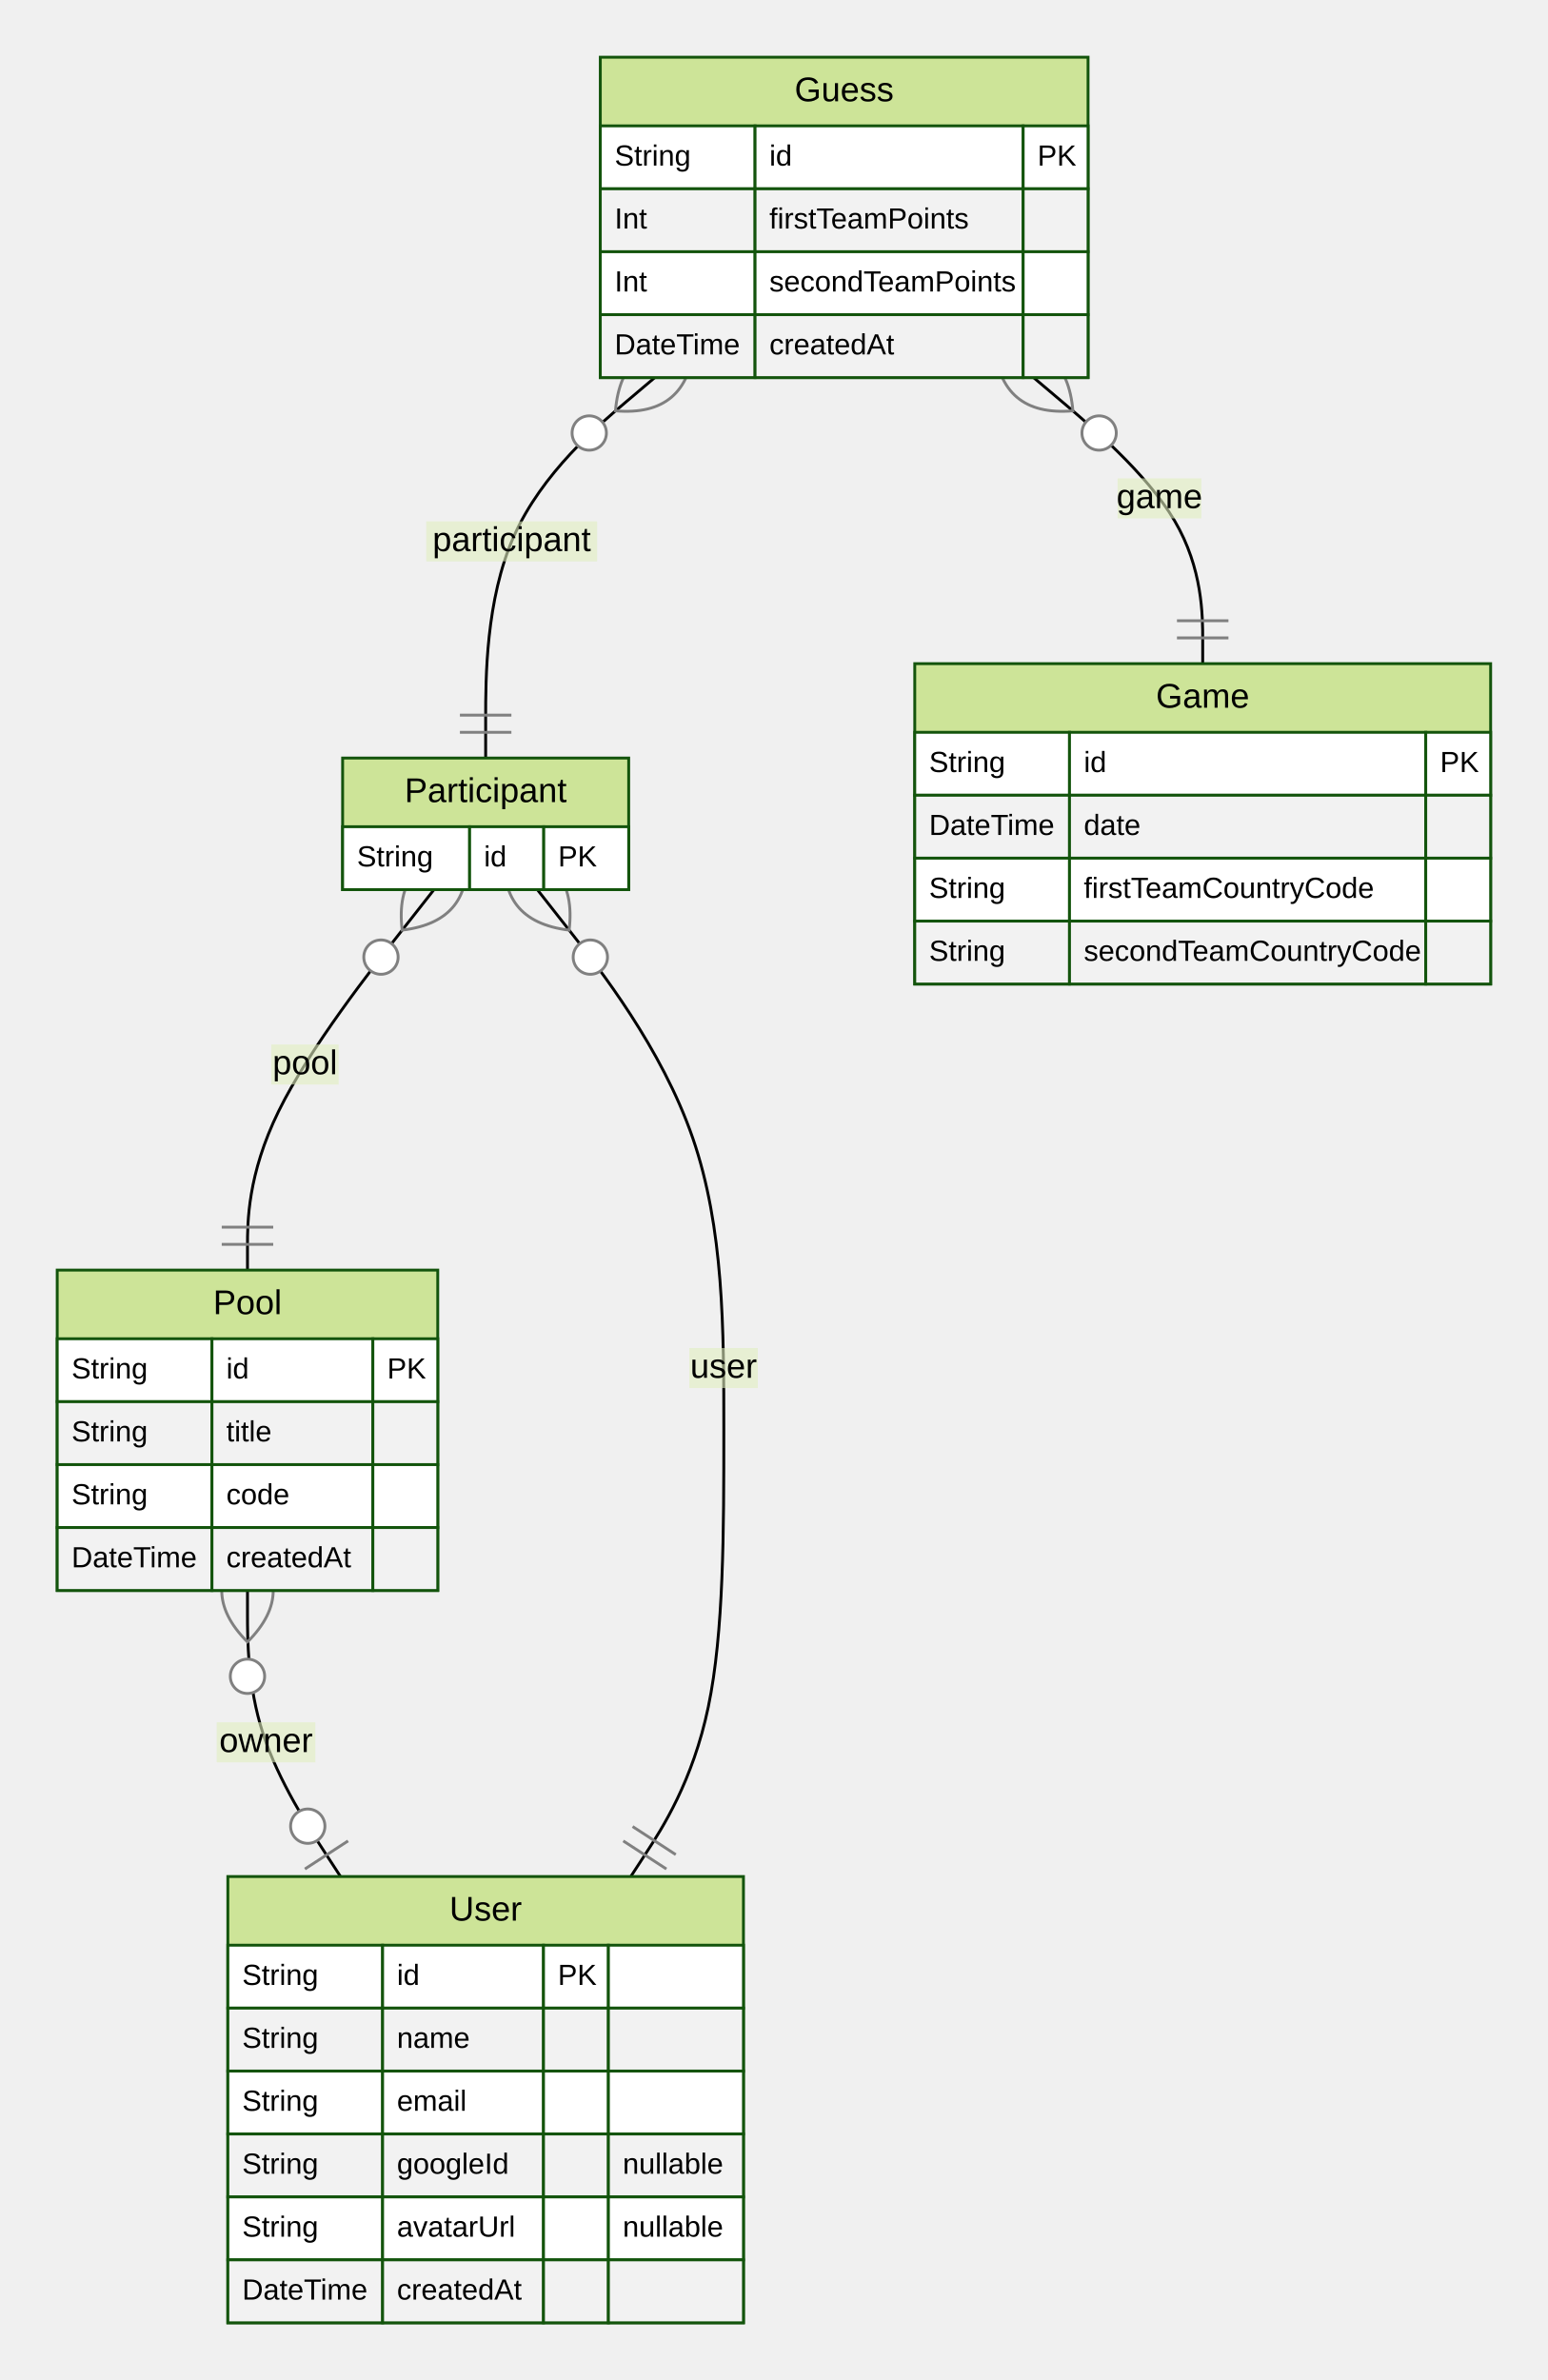
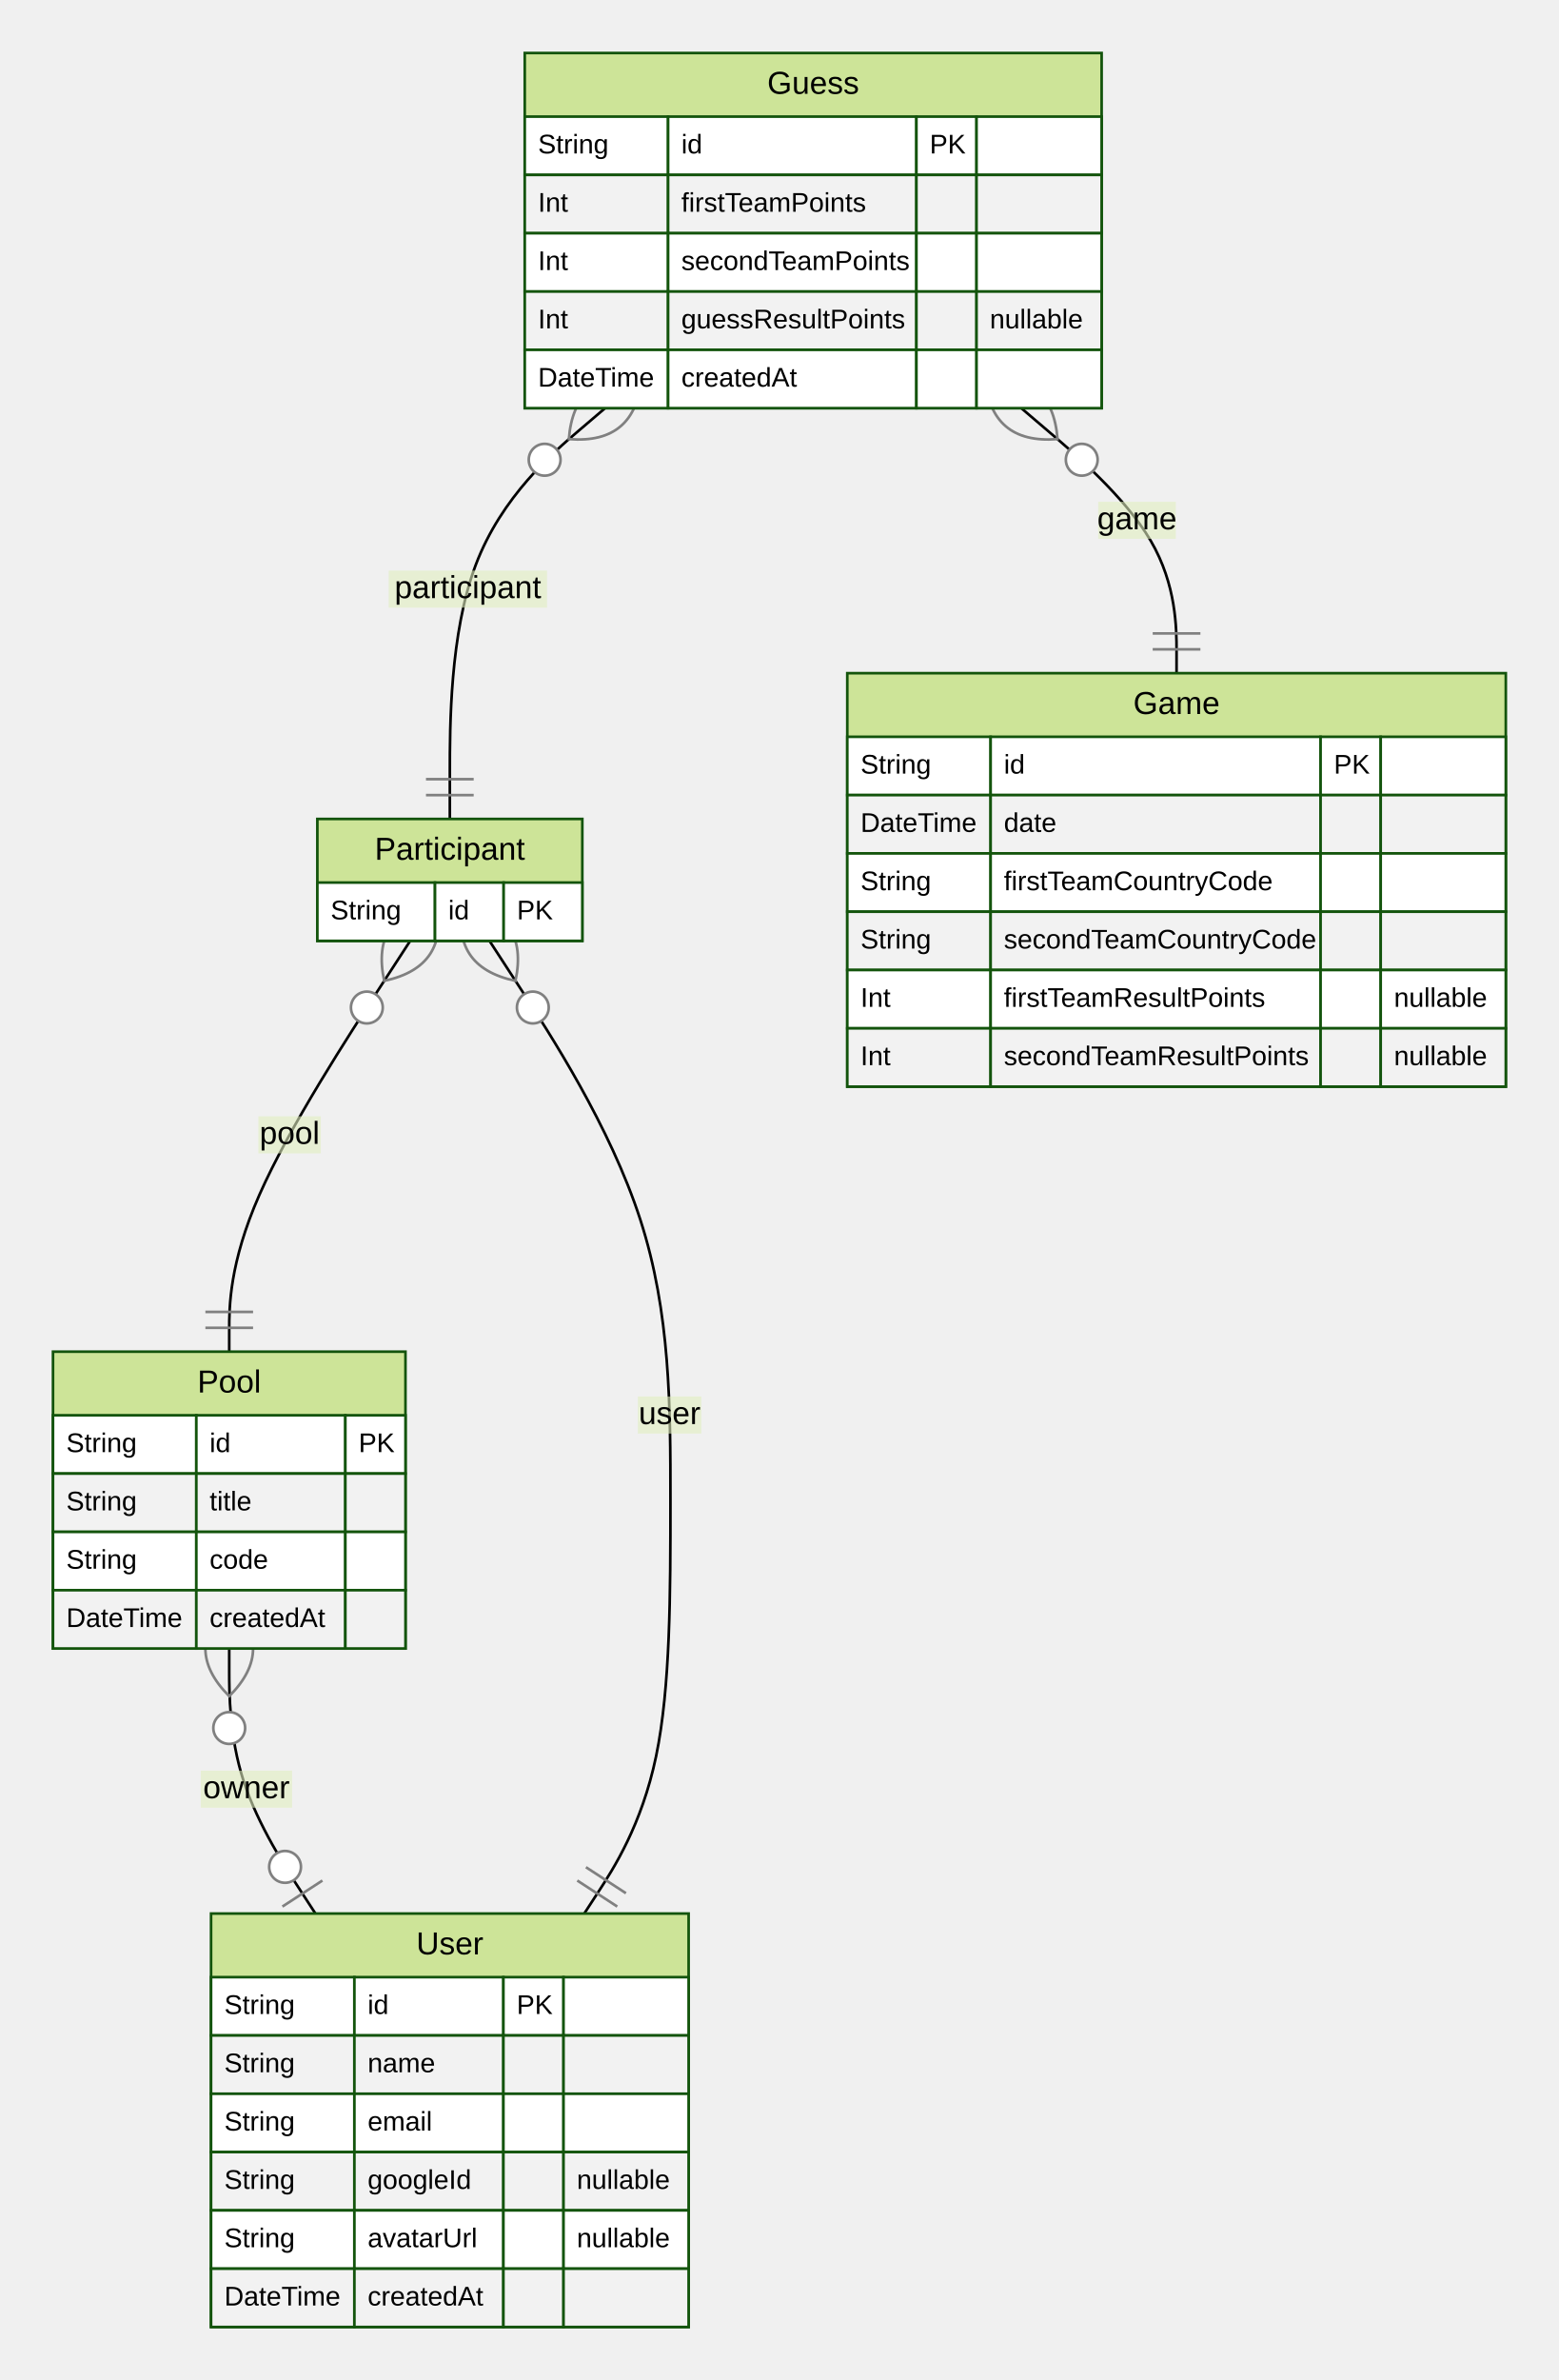
- <svg xmlns="http://www.w3.org/2000/svg" aria-labelledby="chart-title-mermaid-0 chart-desc-mermaid-0" role="img" viewBox="0 0 541.082 832" style="max-width: 541.082px; background-color: white;" width="100%" id="mermaid-0">
+ <svg xmlns="http://www.w3.org/2000/svg" aria-labelledby="chart-title-mermaid-0 chart-desc-mermaid-0" role="img" viewBox="0 0 588.295 898" style="max-width: 588.295px; background-color: white;" width="100%" id="mermaid-0">
  <style>#mermaid-0 {font-family:"trebuchet ms",verdana,arial,sans-serif;font-size:16px;fill:#000000;}#mermaid-0 .error-icon{fill:#552222;}#mermaid-0 .error-text{fill:#552222;stroke:#552222;}#mermaid-0 .edge-thickness-normal{stroke-width:2px;}#mermaid-0 .edge-thickness-thick{stroke-width:3.5px;}#mermaid-0 .edge-pattern-solid{stroke-dasharray:0;}#mermaid-0 .edge-pattern-dashed{stroke-dasharray:3;}#mermaid-0 .edge-pattern-dotted{stroke-dasharray:2;}#mermaid-0 .marker{fill:#000000;stroke:#000000;}#mermaid-0 .marker.cross{stroke:#000000;}#mermaid-0 svg{font-family:"trebuchet ms",verdana,arial,sans-serif;font-size:16px;}#mermaid-0 .entityBox{fill:#cde498;stroke:#13540c;}#mermaid-0 .attributeBoxOdd{fill:#ffffff;stroke:#13540c;}#mermaid-0 .attributeBoxEven{fill:#f2f2f2;stroke:#13540c;}#mermaid-0 .relationshipLabelBox{fill:hsl(78.158, 58.462%, 84.51%);opacity:0.7;background-color:hsl(78.158, 58.462%, 84.51%);}#mermaid-0 .relationshipLabelBox rect{opacity:0.5;}#mermaid-0 .relationshipLine{stroke:#000000;}#mermaid-0 :root{--mermaid-font-family:"trebuchet ms",verdana,arial,sans-serif;}</style>
  <g />
  <defs>
    <marker orient="auto" markerHeight="18" markerWidth="18" refY="9" refX="0" id="ONLY_ONE_START">
      <path d="M9,0 L9,18 M15,0 L15,18" fill="none" stroke="gray" />
    </marker>
  </defs>
  <defs>
    <marker orient="auto" markerHeight="18" markerWidth="18" refY="9" refX="18" id="ONLY_ONE_END">
      <path d="M3,0 L3,18 M9,0 L9,18" fill="none" stroke="gray" />
    </marker>
  </defs>
  <defs>
    <marker orient="auto" markerHeight="18" markerWidth="30" refY="9" refX="0" id="ZERO_OR_ONE_START">
      <circle r="6" cy="9" cx="21" fill="white" stroke="gray" />
      <path d="M9,0 L9,18" fill="none" stroke="gray" />
    </marker>
  </defs>
  <defs>
    <marker orient="auto" markerHeight="18" markerWidth="30" refY="9" refX="30" id="ZERO_OR_ONE_END">
      <circle r="6" cy="9" cx="9" fill="white" stroke="gray" />
      <path d="M21,0 L21,18" fill="none" stroke="gray" />
    </marker>
  </defs>
  <defs>
    <marker orient="auto" markerHeight="36" markerWidth="45" refY="18" refX="18" id="ONE_OR_MORE_START">
      <path d="M0,18 Q 18,0 36,18 Q 18,36 0,18 M42,9 L42,27" fill="none" stroke="gray" />
    </marker>
  </defs>
  <defs>
    <marker orient="auto" markerHeight="36" markerWidth="45" refY="18" refX="27" id="ONE_OR_MORE_END">
      <path d="M3,9 L3,27 M9,18 Q27,0 45,18 Q27,36 9,18" fill="none" stroke="gray" />
    </marker>
  </defs>
  <defs>
    <marker orient="auto" markerHeight="36" markerWidth="57" refY="18" refX="18" id="ZERO_OR_MORE_START">
      <circle r="6" cy="18" cx="48" fill="white" stroke="gray" />
      <path d="M0,18 Q18,0 36,18 Q18,36 0,18" fill="none" stroke="gray" />
    </marker>
  </defs>
  <defs>
    <marker orient="auto" markerHeight="36" markerWidth="57" refY="18" refX="39" id="ZERO_OR_MORE_END">
      <circle r="6" cy="18" cx="9" fill="white" stroke="gray" />
      <path d="M21,18 Q39,0 57,18 Q39,36 21,18" fill="none" stroke="gray" />
    </marker>
  </defs>
-   <path marker-start="url(#ZERO_OR_MORE_START)" marker-end="url(#ZERO_OR_ONE_END)" fill="none" stroke="gray" d="M86.513,556L86.513,564.333C86.513,572.667,86.513,589.333,91.934,606C97.354,622.667,108.195,639.333,113.615,647.667L119.035,656" class="er relationshipLine" />
-   <path marker-start="url(#ZERO_OR_MORE_START)" marker-end="url(#ONLY_ONE_END)" fill="none" stroke="gray" d="M187.835,311L198.7,324.833C209.565,338.667,231.296,366.333,242.161,397.833C253.026,429.333,253.026,464.667,253.026,500C253.026,535.333,253.026,570.667,247.606,596.667C242.186,622.667,231.345,639.333,225.925,647.667L220.504,656" class="er relationshipLine" />
-   <path marker-start="url(#ZERO_OR_MORE_START)" marker-end="url(#ONLY_ONE_END)" fill="none" stroke="gray" d="M151.705,311L140.839,324.833C129.974,338.667,108.244,366.333,97.378,388.5C86.513,410.667,86.513,427.333,86.513,435.667L86.513,444" class="er relationshipLine" />
-   <path marker-start="url(#ZERO_OR_MORE_START)" marker-end="url(#ONLY_ONE_END)" fill="none" stroke="gray" d="M361.309,132L371.162,140.333C381.015,148.667,400.72,165.333,410.573,182C420.426,198.667,420.426,215.333,420.426,223.667L420.426,232" class="er relationshipLine" />
-   <path marker-start="url(#ZERO_OR_MORE_START)" marker-end="url(#ONLY_ONE_END)" fill="none" stroke="gray" d="M228.887,132L219.034,140.333C209.181,148.667,189.476,165.333,179.623,187.5C169.77,209.667,169.77,237.333,169.77,251.167L169.77,265" class="er relationshipLine" />
-   <g transform="translate(20,444 )" id="Pool">
+   <path marker-start="url(#ZERO_OR_MORE_START)" marker-end="url(#ZERO_OR_ONE_END)" fill="none" stroke="gray" d="M86.513,622L86.513,630.333C86.513,638.667,86.513,655.333,91.934,672C97.354,688.667,108.195,705.333,113.615,713.667L119.035,722" class="er relationshipLine" />
+   <path marker-start="url(#ZERO_OR_MORE_START)" marker-end="url(#ONLY_ONE_END)" fill="none" stroke="gray" d="M184.73,355L196.113,372.5C207.495,390,230.261,425,241.644,460.167C253.026,495.333,253.026,530.667,253.026,566C253.026,601.333,253.026,636.667,247.606,662.667C242.186,688.667,231.345,705.333,225.925,713.667L220.504,722" class="er relationshipLine" />
+   <path marker-start="url(#ZERO_OR_MORE_START)" marker-end="url(#ONLY_ONE_END)" fill="none" stroke="gray" d="M154.81,355L143.427,372.5C132.044,390,109.279,425,97.896,450.833C86.513,476.667,86.513,493.333,86.513,501.667L86.513,510" class="er relationshipLine" />
+   <path marker-start="url(#ZERO_OR_MORE_START)" marker-end="url(#ONLY_ONE_END)" fill="none" stroke="gray" d="M385.429,154L395.196,162.333C404.964,170.667,424.498,187.333,434.265,204C444.032,220.667,444.032,237.333,444.032,245.667L444.032,254" class="er relationshipLine" />
+   <path marker-start="url(#ZERO_OR_MORE_START)" marker-end="url(#ONLY_ONE_END)" fill="none" stroke="gray" d="M228.373,154L218.606,162.333C208.839,170.667,189.304,187.333,179.537,213.167C169.77,239,169.77,274,169.77,291.5L169.77,309" class="er relationshipLine" />
+   <g transform="translate(20,510 )" id="Pool">
    <rect height="112" width="133.026" y="0" x="0" stroke="gray" fill-opacity="100%" fill="honeydew" class="er entityBox" />
    <text transform="translate(66.51321,12)" style="font-family: &quot;trebuchet ms&quot;, verdana, arial, sans-serif;; font-size: 12px" text-anchor="middle" dominant-baseline="middle" y="0" x="0" id="entity-Pool" class="er entityLabel">Pool</text>
    <rect height="22" width="54.096" y="24" x="0" stroke="gray" fill-opacity="100%" fill="honeydew" class="er attributeBoxOdd" />
    <text transform="translate(5,35)" style="font-family: &quot;trebuchet ms&quot;, verdana, arial, sans-serif;; font-size: 10.2px" text-anchor="left" dominant-baseline="middle" y="0" x="0" id="entity-Pool-attr-1-type" class="er entityLabel">String</text>
    <rect height="22" width="56.243" y="24" x="54.096" stroke="gray" fill-opacity="100%" fill="honeydew" class="er attributeBoxOdd" />
    <text transform="translate(59.09555,35)" style="font-family: &quot;trebuchet ms&quot;, verdana, arial, sans-serif;; font-size: 10.2px" text-anchor="left" dominant-baseline="middle" y="0" x="0" id="entity-Pool-attr-1-name" class="er entityLabel">id</text>
    <rect height="22" width="22.688" y="24" x="110.339" stroke="gray" fill-opacity="100%" fill="honeydew" class="er attributeBoxOdd" />
    <text transform="translate(115.3387,35)" style="font-family: &quot;trebuchet ms&quot;, verdana, arial, sans-serif;; font-size: 10.2px" text-anchor="left" dominant-baseline="middle" y="0" x="0" id="entity-Pool-attr-1-key" class="er entityLabel">PK</text>
    <rect height="22" width="54.096" y="46" x="0" stroke="gray" fill-opacity="100%" fill="honeydew" class="er attributeBoxEven" />
    <text transform="translate(5,57)" style="font-family: &quot;trebuchet ms&quot;, verdana, arial, sans-serif;; font-size: 10.2px" text-anchor="left" dominant-baseline="middle" y="0" x="0" id="entity-Pool-attr-2-type" class="er entityLabel">String</text>
    <rect height="22" width="56.243" y="46" x="54.096" stroke="gray" fill-opacity="100%" fill="honeydew" class="er attributeBoxEven" />
    <text transform="translate(59.09555,57)" style="font-family: &quot;trebuchet ms&quot;, verdana, arial, sans-serif;; font-size: 10.2px" text-anchor="left" dominant-baseline="middle" y="0" x="0" id="entity-Pool-attr-2-name" class="er entityLabel">title</text>
    <rect height="22" width="22.688" y="46" x="110.339" stroke="gray" fill-opacity="100%" fill="honeydew" class="er attributeBoxEven" />
    <text transform="translate(115.3387,57)" style="font-family: &quot;trebuchet ms&quot;, verdana, arial, sans-serif;; font-size: 10.2px" text-anchor="left" dominant-baseline="middle" y="0" x="0" id="entity-Pool-attr-2-key" class="er entityLabel" />
    <rect height="22" width="54.096" y="68" x="0" stroke="gray" fill-opacity="100%" fill="honeydew" class="er attributeBoxOdd" />
    <text transform="translate(5,79)" style="font-family: &quot;trebuchet ms&quot;, verdana, arial, sans-serif;; font-size: 10.2px" text-anchor="left" dominant-baseline="middle" y="0" x="0" id="entity-Pool-attr-3-type" class="er entityLabel">String</text>
    <rect height="22" width="56.243" y="68" x="54.096" stroke="gray" fill-opacity="100%" fill="honeydew" class="er attributeBoxOdd" />
    <text transform="translate(59.09555,79)" style="font-family: &quot;trebuchet ms&quot;, verdana, arial, sans-serif;; font-size: 10.2px" text-anchor="left" dominant-baseline="middle" y="0" x="0" id="entity-Pool-attr-3-name" class="er entityLabel">code</text>
    <rect height="22" width="22.688" y="68" x="110.339" stroke="gray" fill-opacity="100%" fill="honeydew" class="er attributeBoxOdd" />
    <text transform="translate(115.3387,79)" style="font-family: &quot;trebuchet ms&quot;, verdana, arial, sans-serif;; font-size: 10.2px" text-anchor="left" dominant-baseline="middle" y="0" x="0" id="entity-Pool-attr-3-key" class="er entityLabel" />
    <rect height="22" width="54.096" y="90" x="0" stroke="gray" fill-opacity="100%" fill="honeydew" class="er attributeBoxEven" />
    <text transform="translate(5,101)" style="font-family: &quot;trebuchet ms&quot;, verdana, arial, sans-serif;; font-size: 10.2px" text-anchor="left" dominant-baseline="middle" y="0" x="0" id="entity-Pool-attr-4-type" class="er entityLabel">DateTime</text>
    <rect height="22" width="56.243" y="90" x="54.096" stroke="gray" fill-opacity="100%" fill="honeydew" class="er attributeBoxEven" />
    <text transform="translate(59.09555,101)" style="font-family: &quot;trebuchet ms&quot;, verdana, arial, sans-serif;; font-size: 10.2px" text-anchor="left" dominant-baseline="middle" y="0" x="0" id="entity-Pool-attr-4-name" class="er entityLabel">createdAt</text>
    <rect height="22" width="22.688" y="90" x="110.339" stroke="gray" fill-opacity="100%" fill="honeydew" class="er attributeBoxEven" />
    <text transform="translate(115.3387,101)" style="font-family: &quot;trebuchet ms&quot;, verdana, arial, sans-serif;; font-size: 10.2px" text-anchor="left" dominant-baseline="middle" y="0" x="0" id="entity-Pool-attr-4-key" class="er entityLabel" />
  </g>
-   <g transform="translate(119.7698,265 )" id="Participant">
+   <g transform="translate(119.7698,309 )" id="Participant">
    <rect height="46" width="100" y="0" x="0" stroke="gray" fill-opacity="100%" fill="honeydew" class="er entityBox" />
    <text transform="translate(50,12)" style="font-family: &quot;trebuchet ms&quot;, verdana, arial, sans-serif;; font-size: 12px" text-anchor="middle" dominant-baseline="middle" y="0" x="0" id="entity-Participant" class="er entityLabel">Participant</text>
    <rect height="22" width="44.399" y="24" x="0" stroke="gray" fill-opacity="100%" fill="honeydew" class="er attributeBoxOdd" />
    <text transform="translate(5,35)" style="font-family: &quot;trebuchet ms&quot;, verdana, arial, sans-serif;; font-size: 10.2px" text-anchor="left" dominant-baseline="middle" y="0" x="0" id="entity-Participant-attr-1-type" class="er entityLabel">String</text>
    <rect height="22" width="25.911" y="24" x="44.399" stroke="gray" fill-opacity="100%" fill="honeydew" class="er attributeBoxOdd" />
    <text transform="translate(49.39862,35)" style="font-family: &quot;trebuchet ms&quot;, verdana, arial, sans-serif;; font-size: 10.2px" text-anchor="left" dominant-baseline="middle" y="0" x="0" id="entity-Participant-attr-1-name" class="er entityLabel">id</text>
    <rect height="22" width="29.69" y="24" x="70.31" stroke="gray" fill-opacity="100%" fill="honeydew" class="er attributeBoxOdd" />
    <text transform="translate(75.30976,35)" style="font-family: &quot;trebuchet ms&quot;, verdana, arial, sans-serif;; font-size: 10.2px" text-anchor="left" dominant-baseline="middle" y="0" x="0" id="entity-Participant-attr-1-key" class="er entityLabel">PK</text>
  </g>
-   <g transform="translate(79.65034,656 )" id="User">
+   <g transform="translate(79.65034,722 )" id="User">
    <rect height="156" width="180.239" y="0" x="0" stroke="gray" fill-opacity="100%" fill="honeydew" class="er entityBox" />
    <text transform="translate(90.11948,12)" style="font-family: &quot;trebuchet ms&quot;, verdana, arial, sans-serif;; font-size: 12px" text-anchor="middle" dominant-baseline="middle" y="0" x="0" id="entity-User" class="er entityLabel">User</text>
    <rect height="22" width="54.096" y="24" x="0" stroke="gray" fill-opacity="100%" fill="honeydew" class="er attributeBoxOdd" />
    <text transform="translate(5,35)" style="font-family: &quot;trebuchet ms&quot;, verdana, arial, sans-serif;; font-size: 10.2px" text-anchor="left" dominant-baseline="middle" y="0" x="0" id="entity-User-attr-1-type" class="er entityLabel">String</text>
    <rect height="22" width="56.243" y="24" x="54.096" stroke="gray" fill-opacity="100%" fill="honeydew" class="er attributeBoxOdd" />
    <text transform="translate(59.09555,35)" style="font-family: &quot;trebuchet ms&quot;, verdana, arial, sans-serif;; font-size: 10.2px" text-anchor="left" dominant-baseline="middle" y="0" x="0" id="entity-User-attr-1-name" class="er entityLabel">id</text>
    <rect height="22" width="22.688" y="24" x="110.339" stroke="gray" fill-opacity="100%" fill="honeydew" class="er attributeBoxOdd" />
    <text transform="translate(115.3387,35)" style="font-family: &quot;trebuchet ms&quot;, verdana, arial, sans-serif;; font-size: 10.2px" text-anchor="left" dominant-baseline="middle" y="0" x="0" id="entity-User-attr-1-key" class="er entityLabel">PK</text>
    <rect height="22" width="47.213" y="24" x="133.026" stroke="gray" fill-opacity="100%" fill="honeydew" class="er attributeBoxOdd" />
    <text transform="translate(138.0264,35)" style="font-family: &quot;trebuchet ms&quot;, verdana, arial, sans-serif;; font-size: 10.2px" text-anchor="left" dominant-baseline="middle" y="0" x="0" id="entity-User-attr-1-comment" class="er entityLabel" />
    <rect height="22" width="54.096" y="46" x="0" stroke="gray" fill-opacity="100%" fill="honeydew" class="er attributeBoxEven" />
    <text transform="translate(5,57)" style="font-family: &quot;trebuchet ms&quot;, verdana, arial, sans-serif;; font-size: 10.2px" text-anchor="left" dominant-baseline="middle" y="0" x="0" id="entity-User-attr-2-type" class="er entityLabel">String</text>
    <rect height="22" width="56.243" y="46" x="54.096" stroke="gray" fill-opacity="100%" fill="honeydew" class="er attributeBoxEven" />
    <text transform="translate(59.09555,57)" style="font-family: &quot;trebuchet ms&quot;, verdana, arial, sans-serif;; font-size: 10.2px" text-anchor="left" dominant-baseline="middle" y="0" x="0" id="entity-User-attr-2-name" class="er entityLabel">name</text>
    <rect height="22" width="22.688" y="46" x="110.339" stroke="gray" fill-opacity="100%" fill="honeydew" class="er attributeBoxEven" />
    <text transform="translate(115.3387,57)" style="font-family: &quot;trebuchet ms&quot;, verdana, arial, sans-serif;; font-size: 10.2px" text-anchor="left" dominant-baseline="middle" y="0" x="0" id="entity-User-attr-2-key" class="er entityLabel" />
    <rect height="22" width="47.213" y="46" x="133.026" stroke="gray" fill-opacity="100%" fill="honeydew" class="er attributeBoxEven" />
    <text transform="translate(138.0264,57)" style="font-family: &quot;trebuchet ms&quot;, verdana, arial, sans-serif;; font-size: 10.2px" text-anchor="left" dominant-baseline="middle" y="0" x="0" id="entity-User-attr-2-comment" class="er entityLabel" />
    <rect height="22" width="54.096" y="68" x="0" stroke="gray" fill-opacity="100%" fill="honeydew" class="er attributeBoxOdd" />
    <text transform="translate(5,79)" style="font-family: &quot;trebuchet ms&quot;, verdana, arial, sans-serif;; font-size: 10.2px" text-anchor="left" dominant-baseline="middle" y="0" x="0" id="entity-User-attr-3-type" class="er entityLabel">String</text>
    <rect height="22" width="56.243" y="68" x="54.096" stroke="gray" fill-opacity="100%" fill="honeydew" class="er attributeBoxOdd" />
    <text transform="translate(59.09555,79)" style="font-family: &quot;trebuchet ms&quot;, verdana, arial, sans-serif;; font-size: 10.2px" text-anchor="left" dominant-baseline="middle" y="0" x="0" id="entity-User-attr-3-name" class="er entityLabel">email</text>
    <rect height="22" width="22.688" y="68" x="110.339" stroke="gray" fill-opacity="100%" fill="honeydew" class="er attributeBoxOdd" />
    <text transform="translate(115.3387,79)" style="font-family: &quot;trebuchet ms&quot;, verdana, arial, sans-serif;; font-size: 10.2px" text-anchor="left" dominant-baseline="middle" y="0" x="0" id="entity-User-attr-3-key" class="er entityLabel" />
    <rect height="22" width="47.213" y="68" x="133.026" stroke="gray" fill-opacity="100%" fill="honeydew" class="er attributeBoxOdd" />
    <text transform="translate(138.0264,79)" style="font-family: &quot;trebuchet ms&quot;, verdana, arial, sans-serif;; font-size: 10.2px" text-anchor="left" dominant-baseline="middle" y="0" x="0" id="entity-User-attr-3-comment" class="er entityLabel" />
    <rect height="22" width="54.096" y="90" x="0" stroke="gray" fill-opacity="100%" fill="honeydew" class="er attributeBoxEven" />
    <text transform="translate(5,101)" style="font-family: &quot;trebuchet ms&quot;, verdana, arial, sans-serif;; font-size: 10.2px" text-anchor="left" dominant-baseline="middle" y="0" x="0" id="entity-User-attr-4-type" class="er entityLabel">String</text>
    <rect height="22" width="56.243" y="90" x="54.096" stroke="gray" fill-opacity="100%" fill="honeydew" class="er attributeBoxEven" />
    <text transform="translate(59.09555,101)" style="font-family: &quot;trebuchet ms&quot;, verdana, arial, sans-serif;; font-size: 10.2px" text-anchor="left" dominant-baseline="middle" y="0" x="0" id="entity-User-attr-4-name" class="er entityLabel">googleId</text>
    <rect height="22" width="22.688" y="90" x="110.339" stroke="gray" fill-opacity="100%" fill="honeydew" class="er attributeBoxEven" />
    <text transform="translate(115.3387,101)" style="font-family: &quot;trebuchet ms&quot;, verdana, arial, sans-serif;; font-size: 10.2px" text-anchor="left" dominant-baseline="middle" y="0" x="0" id="entity-User-attr-4-key" class="er entityLabel" />
    <rect height="22" width="47.213" y="90" x="133.026" stroke="gray" fill-opacity="100%" fill="honeydew" class="er attributeBoxEven" />
    <text transform="translate(138.0264,101)" style="font-family: &quot;trebuchet ms&quot;, verdana, arial, sans-serif;; font-size: 10.2px" text-anchor="left" dominant-baseline="middle" y="0" x="0" id="entity-User-attr-4-comment" class="er entityLabel">nullable</text>
    <rect height="22" width="54.096" y="112" x="0" stroke="gray" fill-opacity="100%" fill="honeydew" class="er attributeBoxOdd" />
    <text transform="translate(5,123)" style="font-family: &quot;trebuchet ms&quot;, verdana, arial, sans-serif;; font-size: 10.2px" text-anchor="left" dominant-baseline="middle" y="0" x="0" id="entity-User-attr-5-type" class="er entityLabel">String</text>
    <rect height="22" width="56.243" y="112" x="54.096" stroke="gray" fill-opacity="100%" fill="honeydew" class="er attributeBoxOdd" />
    <text transform="translate(59.09555,123)" style="font-family: &quot;trebuchet ms&quot;, verdana, arial, sans-serif;; font-size: 10.2px" text-anchor="left" dominant-baseline="middle" y="0" x="0" id="entity-User-attr-5-name" class="er entityLabel">avatarUrl</text>
    <rect height="22" width="22.688" y="112" x="110.339" stroke="gray" fill-opacity="100%" fill="honeydew" class="er attributeBoxOdd" />
    <text transform="translate(115.3387,123)" style="font-family: &quot;trebuchet ms&quot;, verdana, arial, sans-serif;; font-size: 10.2px" text-anchor="left" dominant-baseline="middle" y="0" x="0" id="entity-User-attr-5-key" class="er entityLabel" />
    <rect height="22" width="47.213" y="112" x="133.026" stroke="gray" fill-opacity="100%" fill="honeydew" class="er attributeBoxOdd" />
    <text transform="translate(138.0264,123)" style="font-family: &quot;trebuchet ms&quot;, verdana, arial, sans-serif;; font-size: 10.2px" text-anchor="left" dominant-baseline="middle" y="0" x="0" id="entity-User-attr-5-comment" class="er entityLabel">nullable</text>
    <rect height="22" width="54.096" y="134" x="0" stroke="gray" fill-opacity="100%" fill="honeydew" class="er attributeBoxEven" />
    <text transform="translate(5,145)" style="font-family: &quot;trebuchet ms&quot;, verdana, arial, sans-serif;; font-size: 10.2px" text-anchor="left" dominant-baseline="middle" y="0" x="0" id="entity-User-attr-6-type" class="er entityLabel">DateTime</text>
    <rect height="22" width="56.243" y="134" x="54.096" stroke="gray" fill-opacity="100%" fill="honeydew" class="er attributeBoxEven" />
    <text transform="translate(59.09555,145)" style="font-family: &quot;trebuchet ms&quot;, verdana, arial, sans-serif;; font-size: 10.2px" text-anchor="left" dominant-baseline="middle" y="0" x="0" id="entity-User-attr-6-name" class="er entityLabel">createdAt</text>
    <rect height="22" width="22.688" y="134" x="110.339" stroke="gray" fill-opacity="100%" fill="honeydew" class="er attributeBoxEven" />
    <text transform="translate(115.3387,145)" style="font-family: &quot;trebuchet ms&quot;, verdana, arial, sans-serif;; font-size: 10.2px" text-anchor="left" dominant-baseline="middle" y="0" x="0" id="entity-User-attr-6-key" class="er entityLabel" />
    <rect height="22" width="47.213" y="134" x="133.026" stroke="gray" fill-opacity="100%" fill="honeydew" class="er attributeBoxEven" />
    <text transform="translate(138.0264,145)" style="font-family: &quot;trebuchet ms&quot;, verdana, arial, sans-serif;; font-size: 10.2px" text-anchor="left" dominant-baseline="middle" y="0" x="0" id="entity-User-attr-6-comment" class="er entityLabel" />
  </g>
-   <g transform="translate(319.7698,232 )" id="Game">
-     <rect height="112" width="201.312" y="0" x="0" stroke="gray" fill-opacity="100%" fill="honeydew" class="er entityBox" />
-     <text transform="translate(100.6562,12)" style="font-family: &quot;trebuchet ms&quot;, verdana, arial, sans-serif;; font-size: 12px" text-anchor="middle" dominant-baseline="middle" y="0" x="0" id="entity-Game" class="er entityLabel">Game</text>
+   <g transform="translate(319.7698,254 )" id="Game">
+     <rect height="156" width="248.525" y="0" x="0" stroke="gray" fill-opacity="100%" fill="honeydew" class="er entityBox" />
+     <text transform="translate(124.2625,12)" style="font-family: &quot;trebuchet ms&quot;, verdana, arial, sans-serif;; font-size: 12px" text-anchor="middle" dominant-baseline="middle" y="0" x="0" id="entity-Game" class="er entityLabel">Game</text>
    <rect height="22" width="54.096" y="24" x="0" stroke="gray" fill-opacity="100%" fill="honeydew" class="er attributeBoxOdd" />
    <text transform="translate(5,35)" style="font-family: &quot;trebuchet ms&quot;, verdana, arial, sans-serif;; font-size: 10.2px" text-anchor="left" dominant-baseline="middle" y="0" x="0" id="entity-Game-attr-1-type" class="er entityLabel">String</text>
    <rect height="22" width="124.529" y="24" x="54.096" stroke="gray" fill-opacity="100%" fill="honeydew" class="er attributeBoxOdd" />
    <text transform="translate(59.09555,35)" style="font-family: &quot;trebuchet ms&quot;, verdana, arial, sans-serif;; font-size: 10.2px" text-anchor="left" dominant-baseline="middle" y="0" x="0" id="entity-Game-attr-1-name" class="er entityLabel">id</text>
    <rect height="22" width="22.688" y="24" x="178.625" stroke="gray" fill-opacity="100%" fill="honeydew" class="er attributeBoxOdd" />
    <text transform="translate(183.6248,35)" style="font-family: &quot;trebuchet ms&quot;, verdana, arial, sans-serif;; font-size: 10.2px" text-anchor="left" dominant-baseline="middle" y="0" x="0" id="entity-Game-attr-1-key" class="er entityLabel">PK</text>
+     <rect height="22" width="47.213" y="24" x="201.312" stroke="gray" fill-opacity="100%" fill="honeydew" class="er attributeBoxOdd" />
+     <text transform="translate(206.3125,35)" style="font-family: &quot;trebuchet ms&quot;, verdana, arial, sans-serif;; font-size: 10.2px" text-anchor="left" dominant-baseline="middle" y="0" x="0" id="entity-Game-attr-1-comment" class="er entityLabel" />
    <rect height="22" width="54.096" y="46" x="0" stroke="gray" fill-opacity="100%" fill="honeydew" class="er attributeBoxEven" />
    <text transform="translate(5,57)" style="font-family: &quot;trebuchet ms&quot;, verdana, arial, sans-serif;; font-size: 10.2px" text-anchor="left" dominant-baseline="middle" y="0" x="0" id="entity-Game-attr-2-type" class="er entityLabel">DateTime</text>
    <rect height="22" width="124.529" y="46" x="54.096" stroke="gray" fill-opacity="100%" fill="honeydew" class="er attributeBoxEven" />
    <text transform="translate(59.09555,57)" style="font-family: &quot;trebuchet ms&quot;, verdana, arial, sans-serif;; font-size: 10.2px" text-anchor="left" dominant-baseline="middle" y="0" x="0" id="entity-Game-attr-2-name" class="er entityLabel">date</text>
    <rect height="22" width="22.688" y="46" x="178.625" stroke="gray" fill-opacity="100%" fill="honeydew" class="er attributeBoxEven" />
    <text transform="translate(183.6248,57)" style="font-family: &quot;trebuchet ms&quot;, verdana, arial, sans-serif;; font-size: 10.2px" text-anchor="left" dominant-baseline="middle" y="0" x="0" id="entity-Game-attr-2-key" class="er entityLabel" />
+     <rect height="22" width="47.213" y="46" x="201.312" stroke="gray" fill-opacity="100%" fill="honeydew" class="er attributeBoxEven" />
+     <text transform="translate(206.3125,57)" style="font-family: &quot;trebuchet ms&quot;, verdana, arial, sans-serif;; font-size: 10.2px" text-anchor="left" dominant-baseline="middle" y="0" x="0" id="entity-Game-attr-2-comment" class="er entityLabel" />
    <rect height="22" width="54.096" y="68" x="0" stroke="gray" fill-opacity="100%" fill="honeydew" class="er attributeBoxOdd" />
    <text transform="translate(5,79)" style="font-family: &quot;trebuchet ms&quot;, verdana, arial, sans-serif;; font-size: 10.2px" text-anchor="left" dominant-baseline="middle" y="0" x="0" id="entity-Game-attr-3-type" class="er entityLabel">String</text>
    <rect height="22" width="124.529" y="68" x="54.096" stroke="gray" fill-opacity="100%" fill="honeydew" class="er attributeBoxOdd" />
    <text transform="translate(59.09555,79)" style="font-family: &quot;trebuchet ms&quot;, verdana, arial, sans-serif;; font-size: 10.2px" text-anchor="left" dominant-baseline="middle" y="0" x="0" id="entity-Game-attr-3-name" class="er entityLabel">firstTeamCountryCode</text>
    <rect height="22" width="22.688" y="68" x="178.625" stroke="gray" fill-opacity="100%" fill="honeydew" class="er attributeBoxOdd" />
    <text transform="translate(183.6248,79)" style="font-family: &quot;trebuchet ms&quot;, verdana, arial, sans-serif;; font-size: 10.2px" text-anchor="left" dominant-baseline="middle" y="0" x="0" id="entity-Game-attr-3-key" class="er entityLabel" />
+     <rect height="22" width="47.213" y="68" x="201.312" stroke="gray" fill-opacity="100%" fill="honeydew" class="er attributeBoxOdd" />
+     <text transform="translate(206.3125,79)" style="font-family: &quot;trebuchet ms&quot;, verdana, arial, sans-serif;; font-size: 10.2px" text-anchor="left" dominant-baseline="middle" y="0" x="0" id="entity-Game-attr-3-comment" class="er entityLabel" />
    <rect height="22" width="54.096" y="90" x="0" stroke="gray" fill-opacity="100%" fill="honeydew" class="er attributeBoxEven" />
    <text transform="translate(5,101)" style="font-family: &quot;trebuchet ms&quot;, verdana, arial, sans-serif;; font-size: 10.2px" text-anchor="left" dominant-baseline="middle" y="0" x="0" id="entity-Game-attr-4-type" class="er entityLabel">String</text>
    <rect height="22" width="124.529" y="90" x="54.096" stroke="gray" fill-opacity="100%" fill="honeydew" class="er attributeBoxEven" />
    <text transform="translate(59.09555,101)" style="font-family: &quot;trebuchet ms&quot;, verdana, arial, sans-serif;; font-size: 10.2px" text-anchor="left" dominant-baseline="middle" y="0" x="0" id="entity-Game-attr-4-name" class="er entityLabel">secondTeamCountryCode</text>
    <rect height="22" width="22.688" y="90" x="178.625" stroke="gray" fill-opacity="100%" fill="honeydew" class="er attributeBoxEven" />
    <text transform="translate(183.6248,101)" style="font-family: &quot;trebuchet ms&quot;, verdana, arial, sans-serif;; font-size: 10.2px" text-anchor="left" dominant-baseline="middle" y="0" x="0" id="entity-Game-attr-4-key" class="er entityLabel" />
-   </g>
-   <g transform="translate(209.8457,20 )" id="Guess">
-     <rect height="112" width="170.504" y="0" x="0" stroke="gray" fill-opacity="100%" fill="honeydew" class="er entityBox" />
-     <text transform="translate(85.2522,12)" style="font-family: &quot;trebuchet ms&quot;, verdana, arial, sans-serif;; font-size: 12px" text-anchor="middle" dominant-baseline="middle" y="0" x="0" id="entity-Guess" class="er entityLabel">Guess</text>
+     <rect height="22" width="47.213" y="90" x="201.312" stroke="gray" fill-opacity="100%" fill="honeydew" class="er attributeBoxEven" />
+     <text transform="translate(206.3125,101)" style="font-family: &quot;trebuchet ms&quot;, verdana, arial, sans-serif;; font-size: 10.2px" text-anchor="left" dominant-baseline="middle" y="0" x="0" id="entity-Game-attr-4-comment" class="er entityLabel" />
+     <rect height="22" width="54.096" y="112" x="0" stroke="gray" fill-opacity="100%" fill="honeydew" class="er attributeBoxOdd" />
+     <text transform="translate(5,123)" style="font-family: &quot;trebuchet ms&quot;, verdana, arial, sans-serif;; font-size: 10.2px" text-anchor="left" dominant-baseline="middle" y="0" x="0" id="entity-Game-attr-5-type" class="er entityLabel">Int</text>
+     <rect height="22" width="124.529" y="112" x="54.096" stroke="gray" fill-opacity="100%" fill="honeydew" class="er attributeBoxOdd" />
+     <text transform="translate(59.09555,123)" style="font-family: &quot;trebuchet ms&quot;, verdana, arial, sans-serif;; font-size: 10.2px" text-anchor="left" dominant-baseline="middle" y="0" x="0" id="entity-Game-attr-5-name" class="er entityLabel">firstTeamResultPoints</text>
+     <rect height="22" width="22.688" y="112" x="178.625" stroke="gray" fill-opacity="100%" fill="honeydew" class="er attributeBoxOdd" />
+     <text transform="translate(183.6248,123)" style="font-family: &quot;trebuchet ms&quot;, verdana, arial, sans-serif;; font-size: 10.2px" text-anchor="left" dominant-baseline="middle" y="0" x="0" id="entity-Game-attr-5-key" class="er entityLabel" />
+     <rect height="22" width="47.213" y="112" x="201.312" stroke="gray" fill-opacity="100%" fill="honeydew" class="er attributeBoxOdd" />
+     <text transform="translate(206.3125,123)" style="font-family: &quot;trebuchet ms&quot;, verdana, arial, sans-serif;; font-size: 10.2px" text-anchor="left" dominant-baseline="middle" y="0" x="0" id="entity-Game-attr-5-comment" class="er entityLabel">nullable</text>
+     <rect height="22" width="54.096" y="134" x="0" stroke="gray" fill-opacity="100%" fill="honeydew" class="er attributeBoxEven" />
+     <text transform="translate(5,145)" style="font-family: &quot;trebuchet ms&quot;, verdana, arial, sans-serif;; font-size: 10.2px" text-anchor="left" dominant-baseline="middle" y="0" x="0" id="entity-Game-attr-6-type" class="er entityLabel">Int</text>
+     <rect height="22" width="124.529" y="134" x="54.096" stroke="gray" fill-opacity="100%" fill="honeydew" class="er attributeBoxEven" />
+     <text transform="translate(59.09555,145)" style="font-family: &quot;trebuchet ms&quot;, verdana, arial, sans-serif;; font-size: 10.2px" text-anchor="left" dominant-baseline="middle" y="0" x="0" id="entity-Game-attr-6-name" class="er entityLabel">secondTeamResultPoints</text>
+     <rect height="22" width="22.688" y="134" x="178.625" stroke="gray" fill-opacity="100%" fill="honeydew" class="er attributeBoxEven" />
+     <text transform="translate(183.6248,145)" style="font-family: &quot;trebuchet ms&quot;, verdana, arial, sans-serif;; font-size: 10.2px" text-anchor="left" dominant-baseline="middle" y="0" x="0" id="entity-Game-attr-6-key" class="er entityLabel" />
+     <rect height="22" width="47.213" y="134" x="201.312" stroke="gray" fill-opacity="100%" fill="honeydew" class="er attributeBoxEven" />
+     <text transform="translate(206.3125,145)" style="font-family: &quot;trebuchet ms&quot;, verdana, arial, sans-serif;; font-size: 10.2px" text-anchor="left" dominant-baseline="middle" y="0" x="0" id="entity-Game-attr-6-comment" class="er entityLabel">nullable</text>
+   </g>
+   <g transform="translate(198.0426,20 )" id="Guess">
+     <rect height="134" width="217.717" y="0" x="0" stroke="gray" fill-opacity="100%" fill="honeydew" class="er entityBox" />
+     <text transform="translate(108.8585,12)" style="font-family: &quot;trebuchet ms&quot;, verdana, arial, sans-serif;; font-size: 12px" text-anchor="middle" dominant-baseline="middle" y="0" x="0" id="entity-Guess" class="er entityLabel">Guess</text>
    <rect height="22" width="54.096" y="24" x="0" stroke="gray" fill-opacity="100%" fill="honeydew" class="er attributeBoxOdd" />
    <text transform="translate(5,35)" style="font-family: &quot;trebuchet ms&quot;, verdana, arial, sans-serif;; font-size: 10.2px" text-anchor="left" dominant-baseline="middle" y="0" x="0" id="entity-Guess-attr-1-type" class="er entityLabel">String</text>
    <rect height="22" width="93.721" y="24" x="54.096" stroke="gray" fill-opacity="100%" fill="honeydew" class="er attributeBoxOdd" />
    <text transform="translate(59.09555,35)" style="font-family: &quot;trebuchet ms&quot;, verdana, arial, sans-serif;; font-size: 10.2px" text-anchor="left" dominant-baseline="middle" y="0" x="0" id="entity-Guess-attr-1-name" class="er entityLabel">id</text>
    <rect height="22" width="22.688" y="24" x="147.817" stroke="gray" fill-opacity="100%" fill="honeydew" class="er attributeBoxOdd" />
    <text transform="translate(152.8167,35)" style="font-family: &quot;trebuchet ms&quot;, verdana, arial, sans-serif;; font-size: 10.2px" text-anchor="left" dominant-baseline="middle" y="0" x="0" id="entity-Guess-attr-1-key" class="er entityLabel">PK</text>
+     <rect height="22" width="47.213" y="24" x="170.504" stroke="gray" fill-opacity="100%" fill="honeydew" class="er attributeBoxOdd" />
+     <text transform="translate(175.5044,35)" style="font-family: &quot;trebuchet ms&quot;, verdana, arial, sans-serif;; font-size: 10.2px" text-anchor="left" dominant-baseline="middle" y="0" x="0" id="entity-Guess-attr-1-comment" class="er entityLabel" />
    <rect height="22" width="54.096" y="46" x="0" stroke="gray" fill-opacity="100%" fill="honeydew" class="er attributeBoxEven" />
    <text transform="translate(5,57)" style="font-family: &quot;trebuchet ms&quot;, verdana, arial, sans-serif;; font-size: 10.2px" text-anchor="left" dominant-baseline="middle" y="0" x="0" id="entity-Guess-attr-2-type" class="er entityLabel">Int</text>
    <rect height="22" width="93.721" y="46" x="54.096" stroke="gray" fill-opacity="100%" fill="honeydew" class="er attributeBoxEven" />
    <text transform="translate(59.09555,57)" style="font-family: &quot;trebuchet ms&quot;, verdana, arial, sans-serif;; font-size: 10.2px" text-anchor="left" dominant-baseline="middle" y="0" x="0" id="entity-Guess-attr-2-name" class="er entityLabel">firstTeamPoints</text>
    <rect height="22" width="22.688" y="46" x="147.817" stroke="gray" fill-opacity="100%" fill="honeydew" class="er attributeBoxEven" />
    <text transform="translate(152.8167,57)" style="font-family: &quot;trebuchet ms&quot;, verdana, arial, sans-serif;; font-size: 10.2px" text-anchor="left" dominant-baseline="middle" y="0" x="0" id="entity-Guess-attr-2-key" class="er entityLabel" />
+     <rect height="22" width="47.213" y="46" x="170.504" stroke="gray" fill-opacity="100%" fill="honeydew" class="er attributeBoxEven" />
+     <text transform="translate(175.5044,57)" style="font-family: &quot;trebuchet ms&quot;, verdana, arial, sans-serif;; font-size: 10.2px" text-anchor="left" dominant-baseline="middle" y="0" x="0" id="entity-Guess-attr-2-comment" class="er entityLabel" />
    <rect height="22" width="54.096" y="68" x="0" stroke="gray" fill-opacity="100%" fill="honeydew" class="er attributeBoxOdd" />
    <text transform="translate(5,79)" style="font-family: &quot;trebuchet ms&quot;, verdana, arial, sans-serif;; font-size: 10.2px" text-anchor="left" dominant-baseline="middle" y="0" x="0" id="entity-Guess-attr-3-type" class="er entityLabel">Int</text>
    <rect height="22" width="93.721" y="68" x="54.096" stroke="gray" fill-opacity="100%" fill="honeydew" class="er attributeBoxOdd" />
    <text transform="translate(59.09555,79)" style="font-family: &quot;trebuchet ms&quot;, verdana, arial, sans-serif;; font-size: 10.2px" text-anchor="left" dominant-baseline="middle" y="0" x="0" id="entity-Guess-attr-3-name" class="er entityLabel">secondTeamPoints</text>
    <rect height="22" width="22.688" y="68" x="147.817" stroke="gray" fill-opacity="100%" fill="honeydew" class="er attributeBoxOdd" />
    <text transform="translate(152.8167,79)" style="font-family: &quot;trebuchet ms&quot;, verdana, arial, sans-serif;; font-size: 10.2px" text-anchor="left" dominant-baseline="middle" y="0" x="0" id="entity-Guess-attr-3-key" class="er entityLabel" />
-     <rect height="22" width="54.096" y="90" x="0" stroke="gray" fill-opacity="100%" fill="honeydew" class="er attributeBoxEven" />
-     <text transform="translate(5,101)" style="font-family: &quot;trebuchet ms&quot;, verdana, arial, sans-serif;; font-size: 10.2px" text-anchor="left" dominant-baseline="middle" y="0" x="0" id="entity-Guess-attr-4-type" class="er entityLabel">DateTime</text>
+     <rect height="22" width="47.213" y="68" x="170.504" stroke="gray" fill-opacity="100%" fill="honeydew" class="er attributeBoxOdd" />
+     <text transform="translate(175.5044,79)" style="font-family: &quot;trebuchet ms&quot;, verdana, arial, sans-serif;; font-size: 10.2px" text-anchor="left" dominant-baseline="middle" y="0" x="0" id="entity-Guess-attr-3-comment" class="er entityLabel" />
+     <rect height="22" width="54.096" y="90" x="0" stroke="gray" fill-opacity="100%" fill="honeydew" class="er attributeBoxEven" />
+     <text transform="translate(5,101)" style="font-family: &quot;trebuchet ms&quot;, verdana, arial, sans-serif;; font-size: 10.2px" text-anchor="left" dominant-baseline="middle" y="0" x="0" id="entity-Guess-attr-4-type" class="er entityLabel">Int</text>
    <rect height="22" width="93.721" y="90" x="54.096" stroke="gray" fill-opacity="100%" fill="honeydew" class="er attributeBoxEven" />
-     <text transform="translate(59.09555,101)" style="font-family: &quot;trebuchet ms&quot;, verdana, arial, sans-serif;; font-size: 10.2px" text-anchor="left" dominant-baseline="middle" y="0" x="0" id="entity-Guess-attr-4-name" class="er entityLabel">createdAt</text>
+     <text transform="translate(59.09555,101)" style="font-family: &quot;trebuchet ms&quot;, verdana, arial, sans-serif;; font-size: 10.2px" text-anchor="left" dominant-baseline="middle" y="0" x="0" id="entity-Guess-attr-4-name" class="er entityLabel">guessResultPoints</text>
    <rect height="22" width="22.688" y="90" x="147.817" stroke="gray" fill-opacity="100%" fill="honeydew" class="er attributeBoxEven" />
    <text transform="translate(152.8167,101)" style="font-family: &quot;trebuchet ms&quot;, verdana, arial, sans-serif;; font-size: 10.2px" text-anchor="left" dominant-baseline="middle" y="0" x="0" id="entity-Guess-attr-4-key" class="er entityLabel" />
-   </g>
-   <rect fill-opacity="85%" fill="white" height="14" width="34.471" y="602.078" x="75.759" class="er relationshipLabelBox" />
-   <text style="font-family: &quot;trebuchet ms&quot;, verdana, arial, sans-serif;; font-size: 12px" dominant-baseline="middle" text-anchor="middle" y="609.078" x="92.994" id="rel1" class="er relationshipLabel">owner</text>
-   <rect fill-opacity="85%" fill="white" height="14" width="23.959" y="471.248" x="240.952" class="er relationshipLabelBox" />
-   <text style="font-family: &quot;trebuchet ms&quot;, verdana, arial, sans-serif;; font-size: 12px" dominant-baseline="middle" text-anchor="middle" y="478.248" x="252.932" id="rel2" class="er relationshipLabel">user</text>
-   <rect fill-opacity="85%" fill="white" height="14" width="23.564" y="365.133" x="94.824" class="er relationshipLabelBox" />
-   <text style="font-family: &quot;trebuchet ms&quot;, verdana, arial, sans-serif;; font-size: 12px" dominant-baseline="middle" text-anchor="middle" y="372.133" x="106.606" id="rel3" class="er relationshipLabel">pool</text>
-   <rect fill-opacity="85%" fill="white" height="14" width="29.289" y="167.222" x="390.665" class="er relationshipLabelBox" />
-   <text style="font-family: &quot;trebuchet ms&quot;, verdana, arial, sans-serif;; font-size: 12px" dominant-baseline="middle" text-anchor="middle" y="174.222" x="405.31" id="rel4" class="er relationshipLabel">game</text>
-   <rect fill-opacity="85%" fill="white" height="14" width="59.744" y="182.256" x="148.995" class="er relationshipLabelBox" />
-   <text style="font-family: &quot;trebuchet ms&quot;, verdana, arial, sans-serif;; font-size: 12px" dominant-baseline="middle" text-anchor="middle" y="189.256" x="178.867" id="rel5" class="er relationshipLabel">participant</text>
+     <rect height="22" width="47.213" y="90" x="170.504" stroke="gray" fill-opacity="100%" fill="honeydew" class="er attributeBoxEven" />
+     <text transform="translate(175.5044,101)" style="font-family: &quot;trebuchet ms&quot;, verdana, arial, sans-serif;; font-size: 10.2px" text-anchor="left" dominant-baseline="middle" y="0" x="0" id="entity-Guess-attr-4-comment" class="er entityLabel">nullable</text>
+     <rect height="22" width="54.096" y="112" x="0" stroke="gray" fill-opacity="100%" fill="honeydew" class="er attributeBoxOdd" />
+     <text transform="translate(5,123)" style="font-family: &quot;trebuchet ms&quot;, verdana, arial, sans-serif;; font-size: 10.2px" text-anchor="left" dominant-baseline="middle" y="0" x="0" id="entity-Guess-attr-5-type" class="er entityLabel">DateTime</text>
+     <rect height="22" width="93.721" y="112" x="54.096" stroke="gray" fill-opacity="100%" fill="honeydew" class="er attributeBoxOdd" />
+     <text transform="translate(59.09555,123)" style="font-family: &quot;trebuchet ms&quot;, verdana, arial, sans-serif;; font-size: 10.2px" text-anchor="left" dominant-baseline="middle" y="0" x="0" id="entity-Guess-attr-5-name" class="er entityLabel">createdAt</text>
+     <rect height="22" width="22.688" y="112" x="147.817" stroke="gray" fill-opacity="100%" fill="honeydew" class="er attributeBoxOdd" />
+     <text transform="translate(152.8167,123)" style="font-family: &quot;trebuchet ms&quot;, verdana, arial, sans-serif;; font-size: 10.2px" text-anchor="left" dominant-baseline="middle" y="0" x="0" id="entity-Guess-attr-5-key" class="er entityLabel" />
+     <rect height="22" width="47.213" y="112" x="170.504" stroke="gray" fill-opacity="100%" fill="honeydew" class="er attributeBoxOdd" />
+     <text transform="translate(175.5044,123)" style="font-family: &quot;trebuchet ms&quot;, verdana, arial, sans-serif;; font-size: 10.2px" text-anchor="left" dominant-baseline="middle" y="0" x="0" id="entity-Guess-attr-5-comment" class="er entityLabel" />
+   </g>
+   <rect fill-opacity="85%" fill="white" height="14" width="34.471" y="668.078" x="75.759" class="er relationshipLabelBox" />
+   <text style="font-family: &quot;trebuchet ms&quot;, verdana, arial, sans-serif;; font-size: 12px" dominant-baseline="middle" text-anchor="middle" y="675.078" x="92.994" id="rel1" class="er relationshipLabel">owner</text>
+   <rect fill-opacity="85%" fill="white" height="14" width="23.959" y="526.912" x="240.73" class="er relationshipLabelBox" />
+   <text style="font-family: &quot;trebuchet ms&quot;, verdana, arial, sans-serif;; font-size: 12px" dominant-baseline="middle" text-anchor="middle" y="533.912" x="252.71" id="rel2" class="er relationshipLabel">user</text>
+   <rect fill-opacity="85%" fill="white" height="14" width="23.564" y="421.186" x="97.509" class="er relationshipLabelBox" />
+   <text style="font-family: &quot;trebuchet ms&quot;, verdana, arial, sans-serif;; font-size: 12px" dominant-baseline="middle" text-anchor="middle" y="428.186" x="109.291" id="rel3" class="er relationshipLabel">pool</text>
+   <rect fill-opacity="85%" fill="white" height="14" width="29.289" y="189.311" x="414.469" class="er relationshipLabelBox" />
+   <text style="font-family: &quot;trebuchet ms&quot;, verdana, arial, sans-serif;; font-size: 12px" dominant-baseline="middle" text-anchor="middle" y="196.311" x="429.114" id="rel4" class="er relationshipLabel">game</text>
+   <rect fill-opacity="85%" fill="white" height="14" width="59.744" y="215.277" x="146.703" class="er relationshipLabelBox" />
+   <text style="font-family: &quot;trebuchet ms&quot;, verdana, arial, sans-serif;; font-size: 12px" dominant-baseline="middle" text-anchor="middle" y="222.277" x="176.575" id="rel5" class="er relationshipLabel">participant</text>
</svg>
